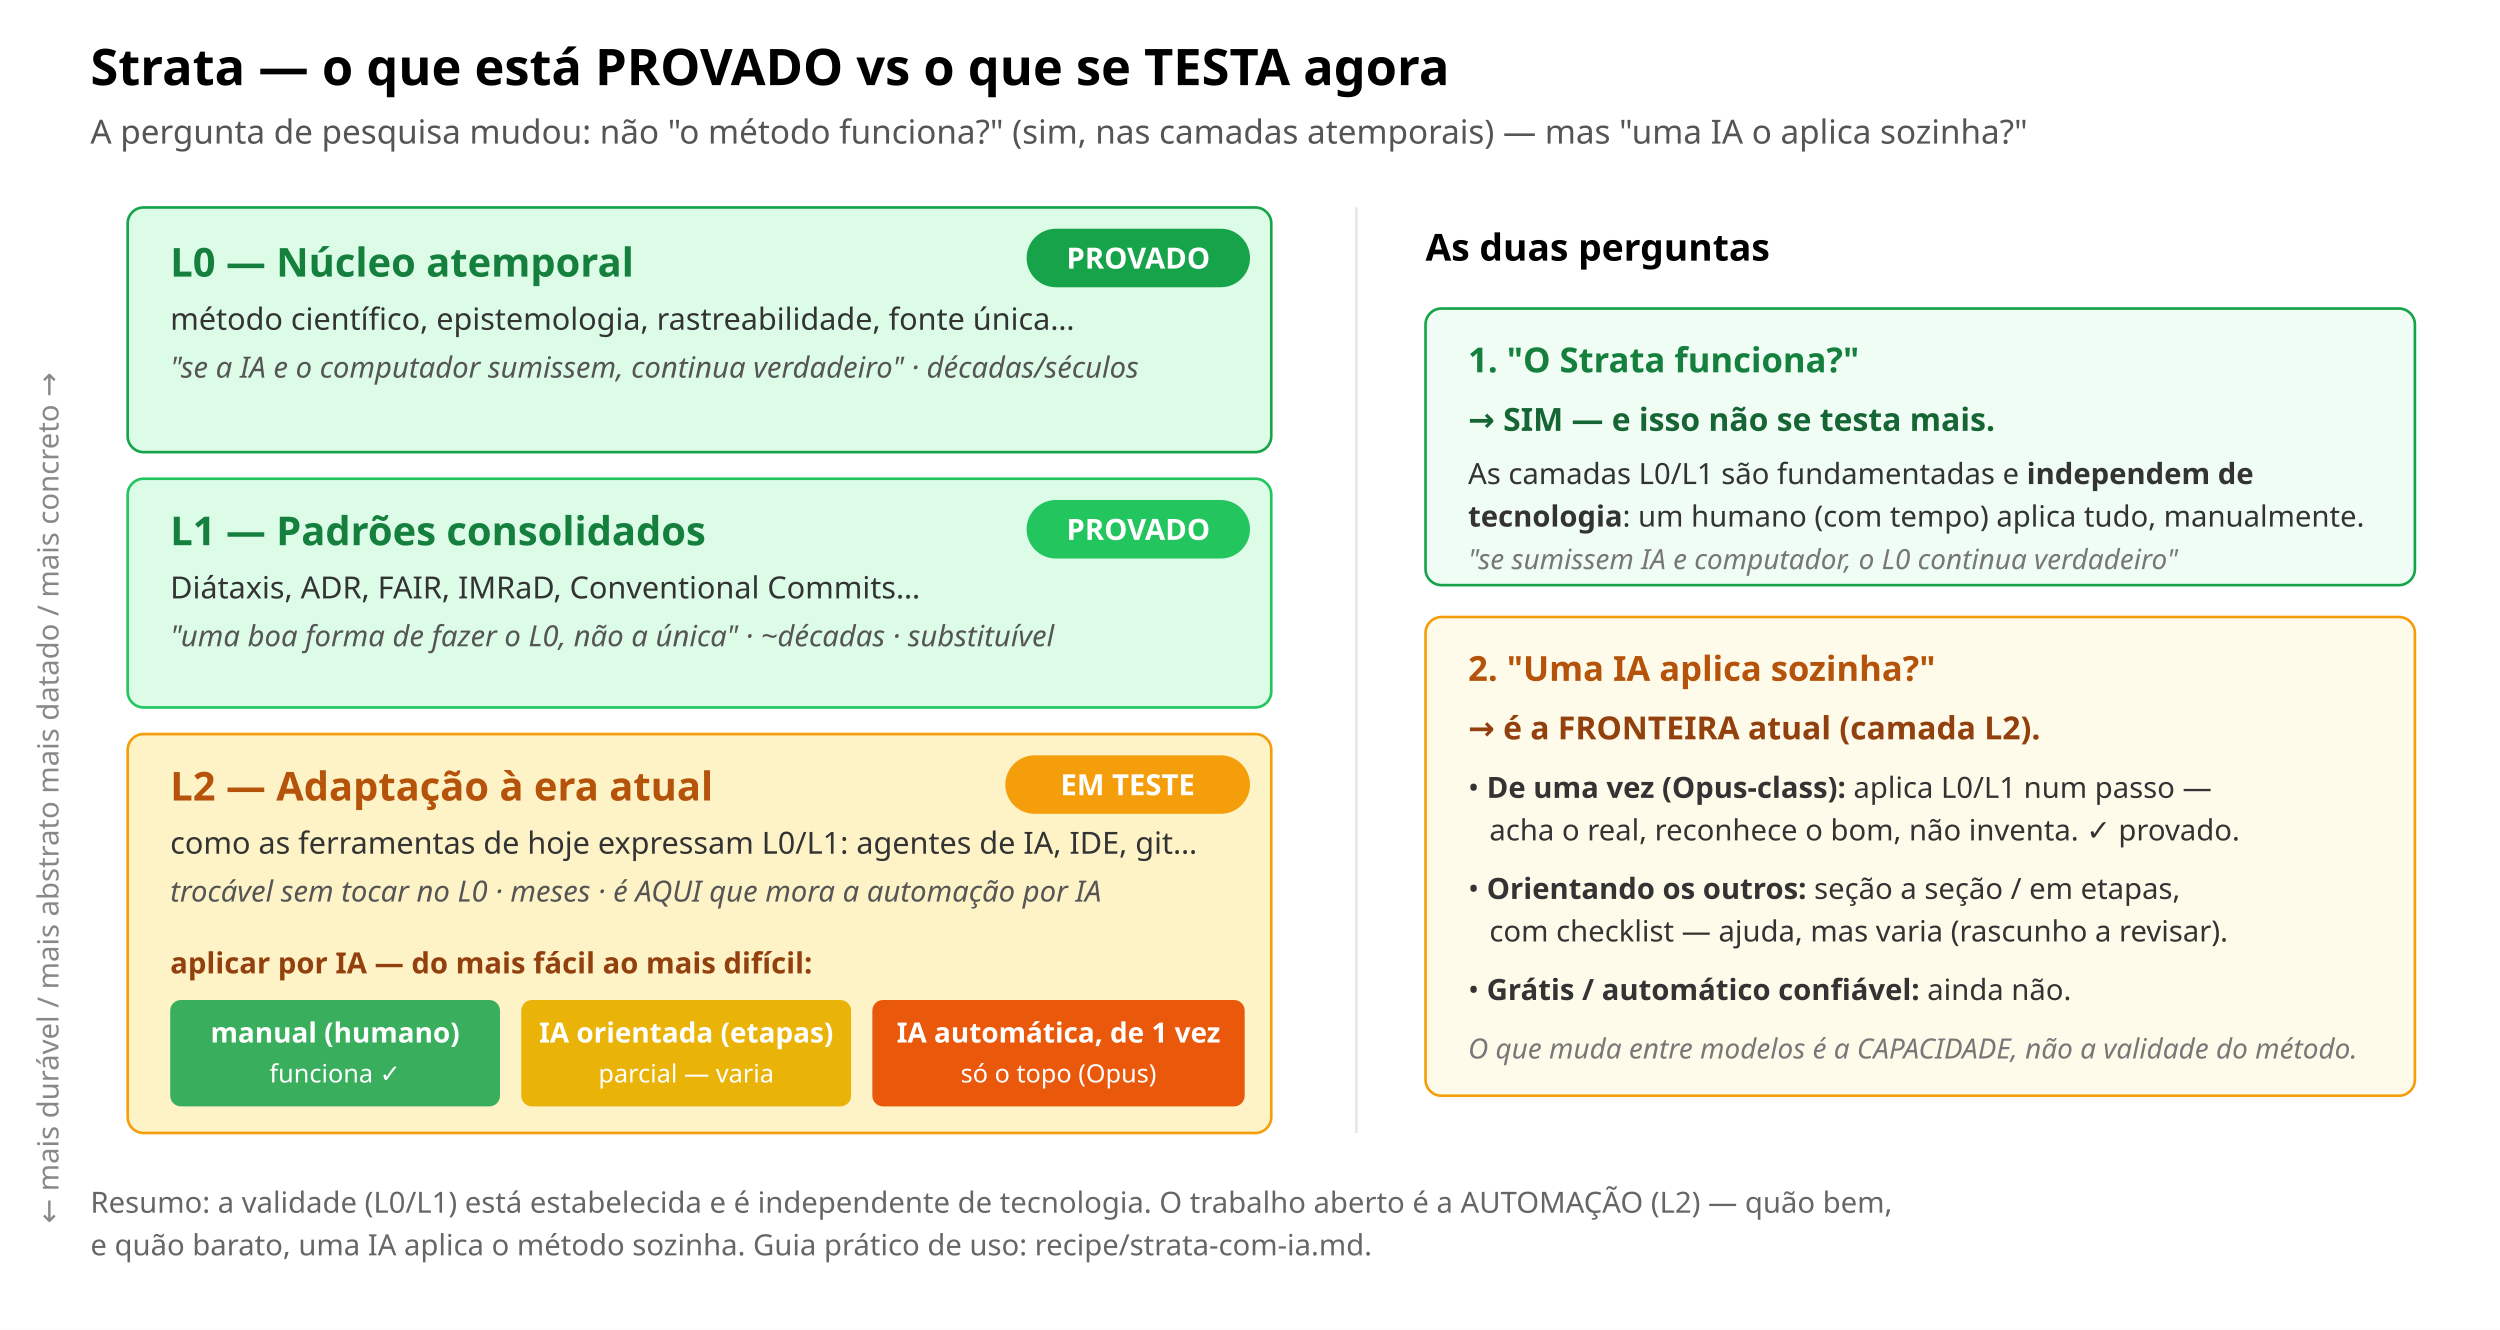
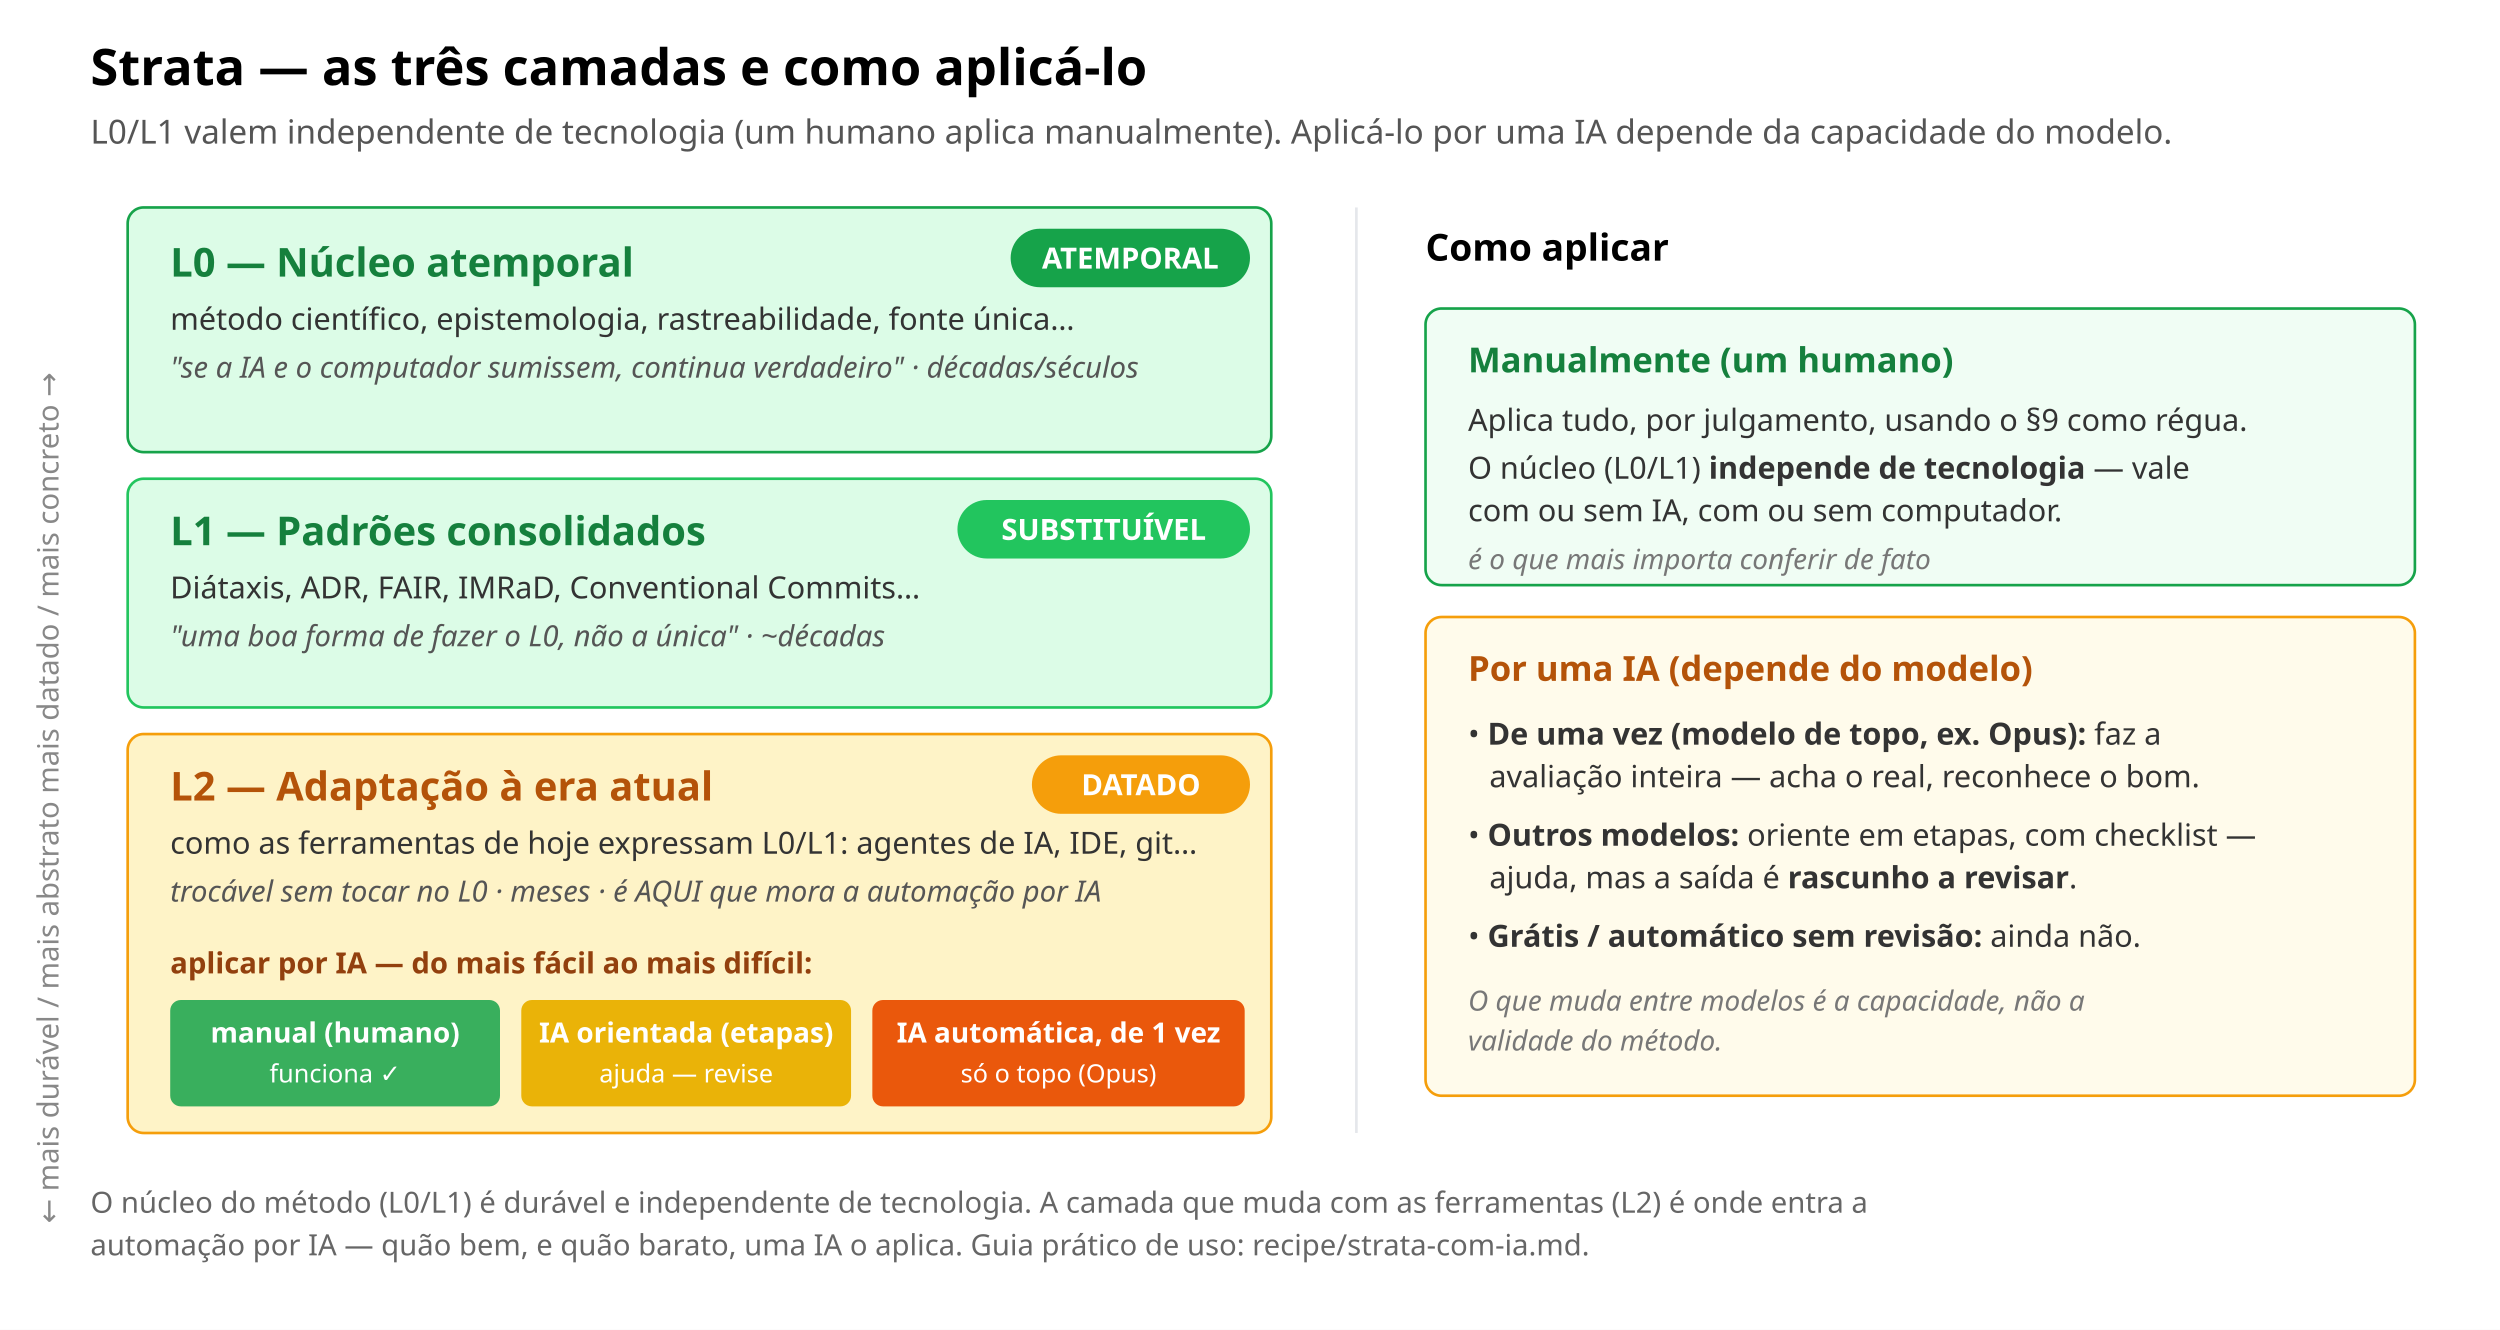
<svg xmlns="http://www.w3.org/2000/svg" width="940" height="500" font-family="sans-serif">
  <rect width="940" height="500" fill="white" />
-   <text x="34" y="32" font-size="19" font-weight="bold">Strata — o que está PROVADO vs o que se TESTA agora</text>
-   <text x="34" y="54" font-size="12.5" fill="#555">A pergunta de pesquisa mudou: não "o método funciona?" (sim, nas camadas atemporais) — mas "uma IA o aplica sozinha?"</text>
+   <text x="34" y="32" font-size="19" font-weight="bold">Strata — as três camadas e como aplicá-lo</text>
+   <text x="34" y="54" font-size="12.5" fill="#555">L0/L1 valem independente de tecnologia (um humano aplica manualmente). Aplicá-lo por uma IA depende da capacidade do modelo.</text>
  <text x="22" y="300" font-size="11" fill="#888" text-anchor="middle" transform="rotate(-90 22 300)">← mais durável / mais abstrato     mais datado / mais concreto →</text>
  <rect x="48" y="78" width="430" height="92" rx="6" fill="#dcfce7" stroke="#16a34a" />
  <text x="64" y="104" font-size="15" font-weight="bold" fill="#15803d">L0 — Núcleo atemporal</text>
  <text x="64" y="124" font-size="11.5" fill="#333">método científico, epistemologia, rastreabilidade, fonte única…</text>
  <text x="64" y="142" font-size="11" fill="#555" font-style="italic">"se a IA e o computador sumissem, continua verdadeiro" · décadas/séculos</text>
-   <rect x="386" y="86" width="84" height="22" rx="11" fill="#16a34a" />
-   <text x="428" y="101" font-size="11" font-weight="bold" fill="#fff" text-anchor="middle">PROVADO</text>
+   <rect x="380" y="86" width="90" height="22" rx="11" fill="#16a34a" />
+   <text x="425" y="101" font-size="11" font-weight="bold" fill="#fff" text-anchor="middle">ATEMPORAL</text>
  <rect x="48" y="180" width="430" height="86" rx="6" fill="#dcfce7" stroke="#22c55e" />
  <text x="64" y="205" font-size="15" font-weight="bold" fill="#15803d">L1 — Padrões consolidados</text>
  <text x="64" y="225" font-size="11.5" fill="#333">Diátaxis, ADR, FAIR, IMRaD, Conventional Commits…</text>
-   <text x="64" y="243" font-size="11" fill="#555" font-style="italic">"uma boa forma de fazer o L0, não a única" · ~décadas · substituível</text>
-   <rect x="386" y="188" width="84" height="22" rx="11" fill="#22c55e" />
-   <text x="428" y="203" font-size="11" font-weight="bold" fill="#fff" text-anchor="middle">PROVADO</text>
+   <text x="64" y="243" font-size="11" fill="#555" font-style="italic">"uma boa forma de fazer o L0, não a única" · ~décadas</text>
+   <rect x="360" y="188" width="110" height="22" rx="11" fill="#22c55e" />
+   <text x="415" y="203" font-size="11" font-weight="bold" fill="#fff" text-anchor="middle">SUBSTITUÍVEL</text>
  <rect x="48" y="276" width="430" height="150" rx="6" fill="#fef3c7" stroke="#f59e0b" />
  <text x="64" y="301" font-size="15" font-weight="bold" fill="#b45309">L2 — Adaptação à era atual</text>
  <text x="64" y="321" font-size="11.5" fill="#333">como as ferramentas de hoje expressam L0/L1: agentes de IA, IDE, git…</text>
  <text x="64" y="339" font-size="11" fill="#555" font-style="italic">trocável sem tocar no L0 · meses · é AQUI que mora a automação por IA</text>
-   <rect x="378" y="284" width="92" height="22" rx="11" fill="#f59e0b" />
-   <text x="424" y="299" font-size="11" font-weight="bold" fill="#fff" text-anchor="middle">EM TESTE</text>
+   <rect x="388" y="284" width="82" height="22" rx="11" fill="#f59e0b" />
+   <text x="429" y="299" font-size="11" font-weight="bold" fill="#fff" text-anchor="middle">DATADO</text>
  <text x="64" y="366" font-size="11" font-weight="bold" fill="#92400e">aplicar por IA — do mais fácil ao mais difícil:</text>
  <rect x="64" y="376" width="124" height="40" rx="4" fill="#16a34a" opacity="0.85" />
  <text x="126" y="392" font-size="10.5" fill="#fff" text-anchor="middle" font-weight="bold">manual (humano)</text>
  <text x="126" y="407" font-size="9.5" fill="#fff" text-anchor="middle">funciona ✓</text>
  <rect x="196" y="376" width="124" height="40" rx="4" fill="#eab308" />
  <text x="258" y="392" font-size="10.5" fill="#fff" text-anchor="middle" font-weight="bold">IA orientada (etapas)</text>
-   <text x="258" y="407" font-size="9.5" fill="#fff" text-anchor="middle">parcial — varia</text>
+   <text x="258" y="407" font-size="9.5" fill="#fff" text-anchor="middle">ajuda — revise</text>
  <rect x="328" y="376" width="140" height="40" rx="4" fill="#ea580c" />
  <text x="398" y="392" font-size="10.5" fill="#fff" text-anchor="middle" font-weight="bold">IA automática, de 1 vez</text>
  <text x="398" y="407" font-size="9.5" fill="#fff" text-anchor="middle">só o topo (Opus)</text>
  <line x1="510" y1="78" x2="510" y2="426" stroke="#e5e7eb" />
-   <text x="536" y="98" font-size="14" font-weight="bold">As duas perguntas</text>
+   <text x="536" y="98" font-size="14" font-weight="bold">Como aplicar</text>
  <rect x="536" y="116" width="372" height="104" rx="6" fill="#f0fdf4" stroke="#16a34a" />
-   <text x="552" y="140" font-size="13" font-weight="bold" fill="#15803d">1. "O Strata funciona?"</text>
-   <text x="552" y="162" font-size="12" fill="#166534" font-weight="bold">→ SIM — e isso não se testa mais.</text>
-   <text x="552" y="182" font-size="11" fill="#333">As camadas L0/L1 são fundamentadas e <tspan font-weight="bold">independem de</tspan>
-   </text>
-   <text x="552" y="198" font-size="11" fill="#333">
-     <tspan font-weight="bold">tecnologia</tspan>: um humano (com tempo) aplica tudo, manualmente.</text>
-   <text x="552" y="214" font-size="10.5" fill="#777" font-style="italic">"se sumissem IA e computador, o L0 continua verdadeiro"</text>
+   <text x="552" y="140" font-size="13" font-weight="bold" fill="#15803d">Manualmente (um humano)</text>
+   <text x="552" y="162" font-size="11.5" fill="#333">Aplica tudo, por julgamento, usando o §9 como régua.</text>
+   <text x="552" y="180" font-size="11.5" fill="#333">O núcleo (L0/L1) <tspan font-weight="bold">independe de tecnologia</tspan> — vale</text>
+   <text x="552" y="196" font-size="11.5" fill="#333">com ou sem IA, com ou sem computador.</text>
+   <text x="552" y="214" font-size="10.5" fill="#777" font-style="italic">é o que mais importa conferir de fato</text>
  <rect x="536" y="232" width="372" height="180" rx="6" fill="#fffbeb" stroke="#f59e0b" />
-   <text x="552" y="256" font-size="13" font-weight="bold" fill="#b45309">2. "Uma IA aplica sozinha?"</text>
-   <text x="552" y="278" font-size="12" fill="#92400e" font-weight="bold">→ é a FRONTEIRA atual (camada L2).</text>
-   <text x="552" y="300" font-size="11" fill="#333">• <tspan font-weight="bold">De uma vez (Opus-class):</tspan> aplica L0/L1 num passo —</text>
-   <text x="560" y="316" font-size="11" fill="#333">acha o real, reconhece o bom, não inventa. ✓ provado.</text>
-   <text x="552" y="338" font-size="11" fill="#333">• <tspan font-weight="bold">Orientando os outros:</tspan> seção a seção / em etapas,</text>
-   <text x="560" y="354" font-size="11" fill="#333">com checklist — ajuda, mas varia (rascunho a revisar).</text>
-   <text x="552" y="376" font-size="11" fill="#333">• <tspan font-weight="bold">Grátis / automático confiável:</tspan> ainda não.</text>
-   <text x="552" y="398" font-size="10.5" fill="#777" font-style="italic">O que muda entre modelos é a CAPACIDADE, não a validade do método.</text>
-   <text x="34" y="456" font-size="11" fill="#666">Resumo: a validade (L0/L1) está estabelecida e é independente de tecnologia. O trabalho aberto é a AUTOMAÇÃO (L2) — quão bem,</text>
-   <text x="34" y="472" font-size="11" fill="#666">e quão barato, uma IA aplica o método sozinha. Guia prático de uso: recipe/strata-com-ia.md.</text>
+   <text x="552" y="256" font-size="13" font-weight="bold" fill="#b45309">Por uma IA (depende do modelo)</text>
+   <text x="552" y="280" font-size="11.5" fill="#333">• <tspan font-weight="bold">De uma vez (modelo de topo, ex. Opus):</tspan> faz a</text>
+   <text x="560" y="296" font-size="11.5" fill="#333">avaliação inteira — acha o real, reconhece o bom.</text>
+   <text x="552" y="318" font-size="11.5" fill="#333">• <tspan font-weight="bold">Outros modelos:</tspan> oriente em etapas, com checklist —</text>
+   <text x="560" y="334" font-size="11.5" fill="#333">ajuda, mas a saída é <tspan font-weight="bold">rascunho a revisar</tspan>.</text>
+   <text x="552" y="356" font-size="11.5" fill="#333">• <tspan font-weight="bold">Grátis / automático sem revisão:</tspan> ainda não.</text>
+   <text x="552" y="380" font-size="10.5" fill="#777" font-style="italic">O que muda entre modelos é a capacidade, não a</text>
+   <text x="552" y="395" font-size="10.5" fill="#777" font-style="italic">validade do método.</text>
+   <text x="34" y="456" font-size="11" fill="#666">O núcleo do método (L0/L1) é durável e independente de tecnologia. A camada que muda com as ferramentas (L2) é onde entra a</text>
+   <text x="34" y="472" font-size="11" fill="#666">automação por IA — quão bem, e quão barato, uma IA o aplica. Guia prático de uso: recipe/strata-com-ia.md.</text>
</svg>
